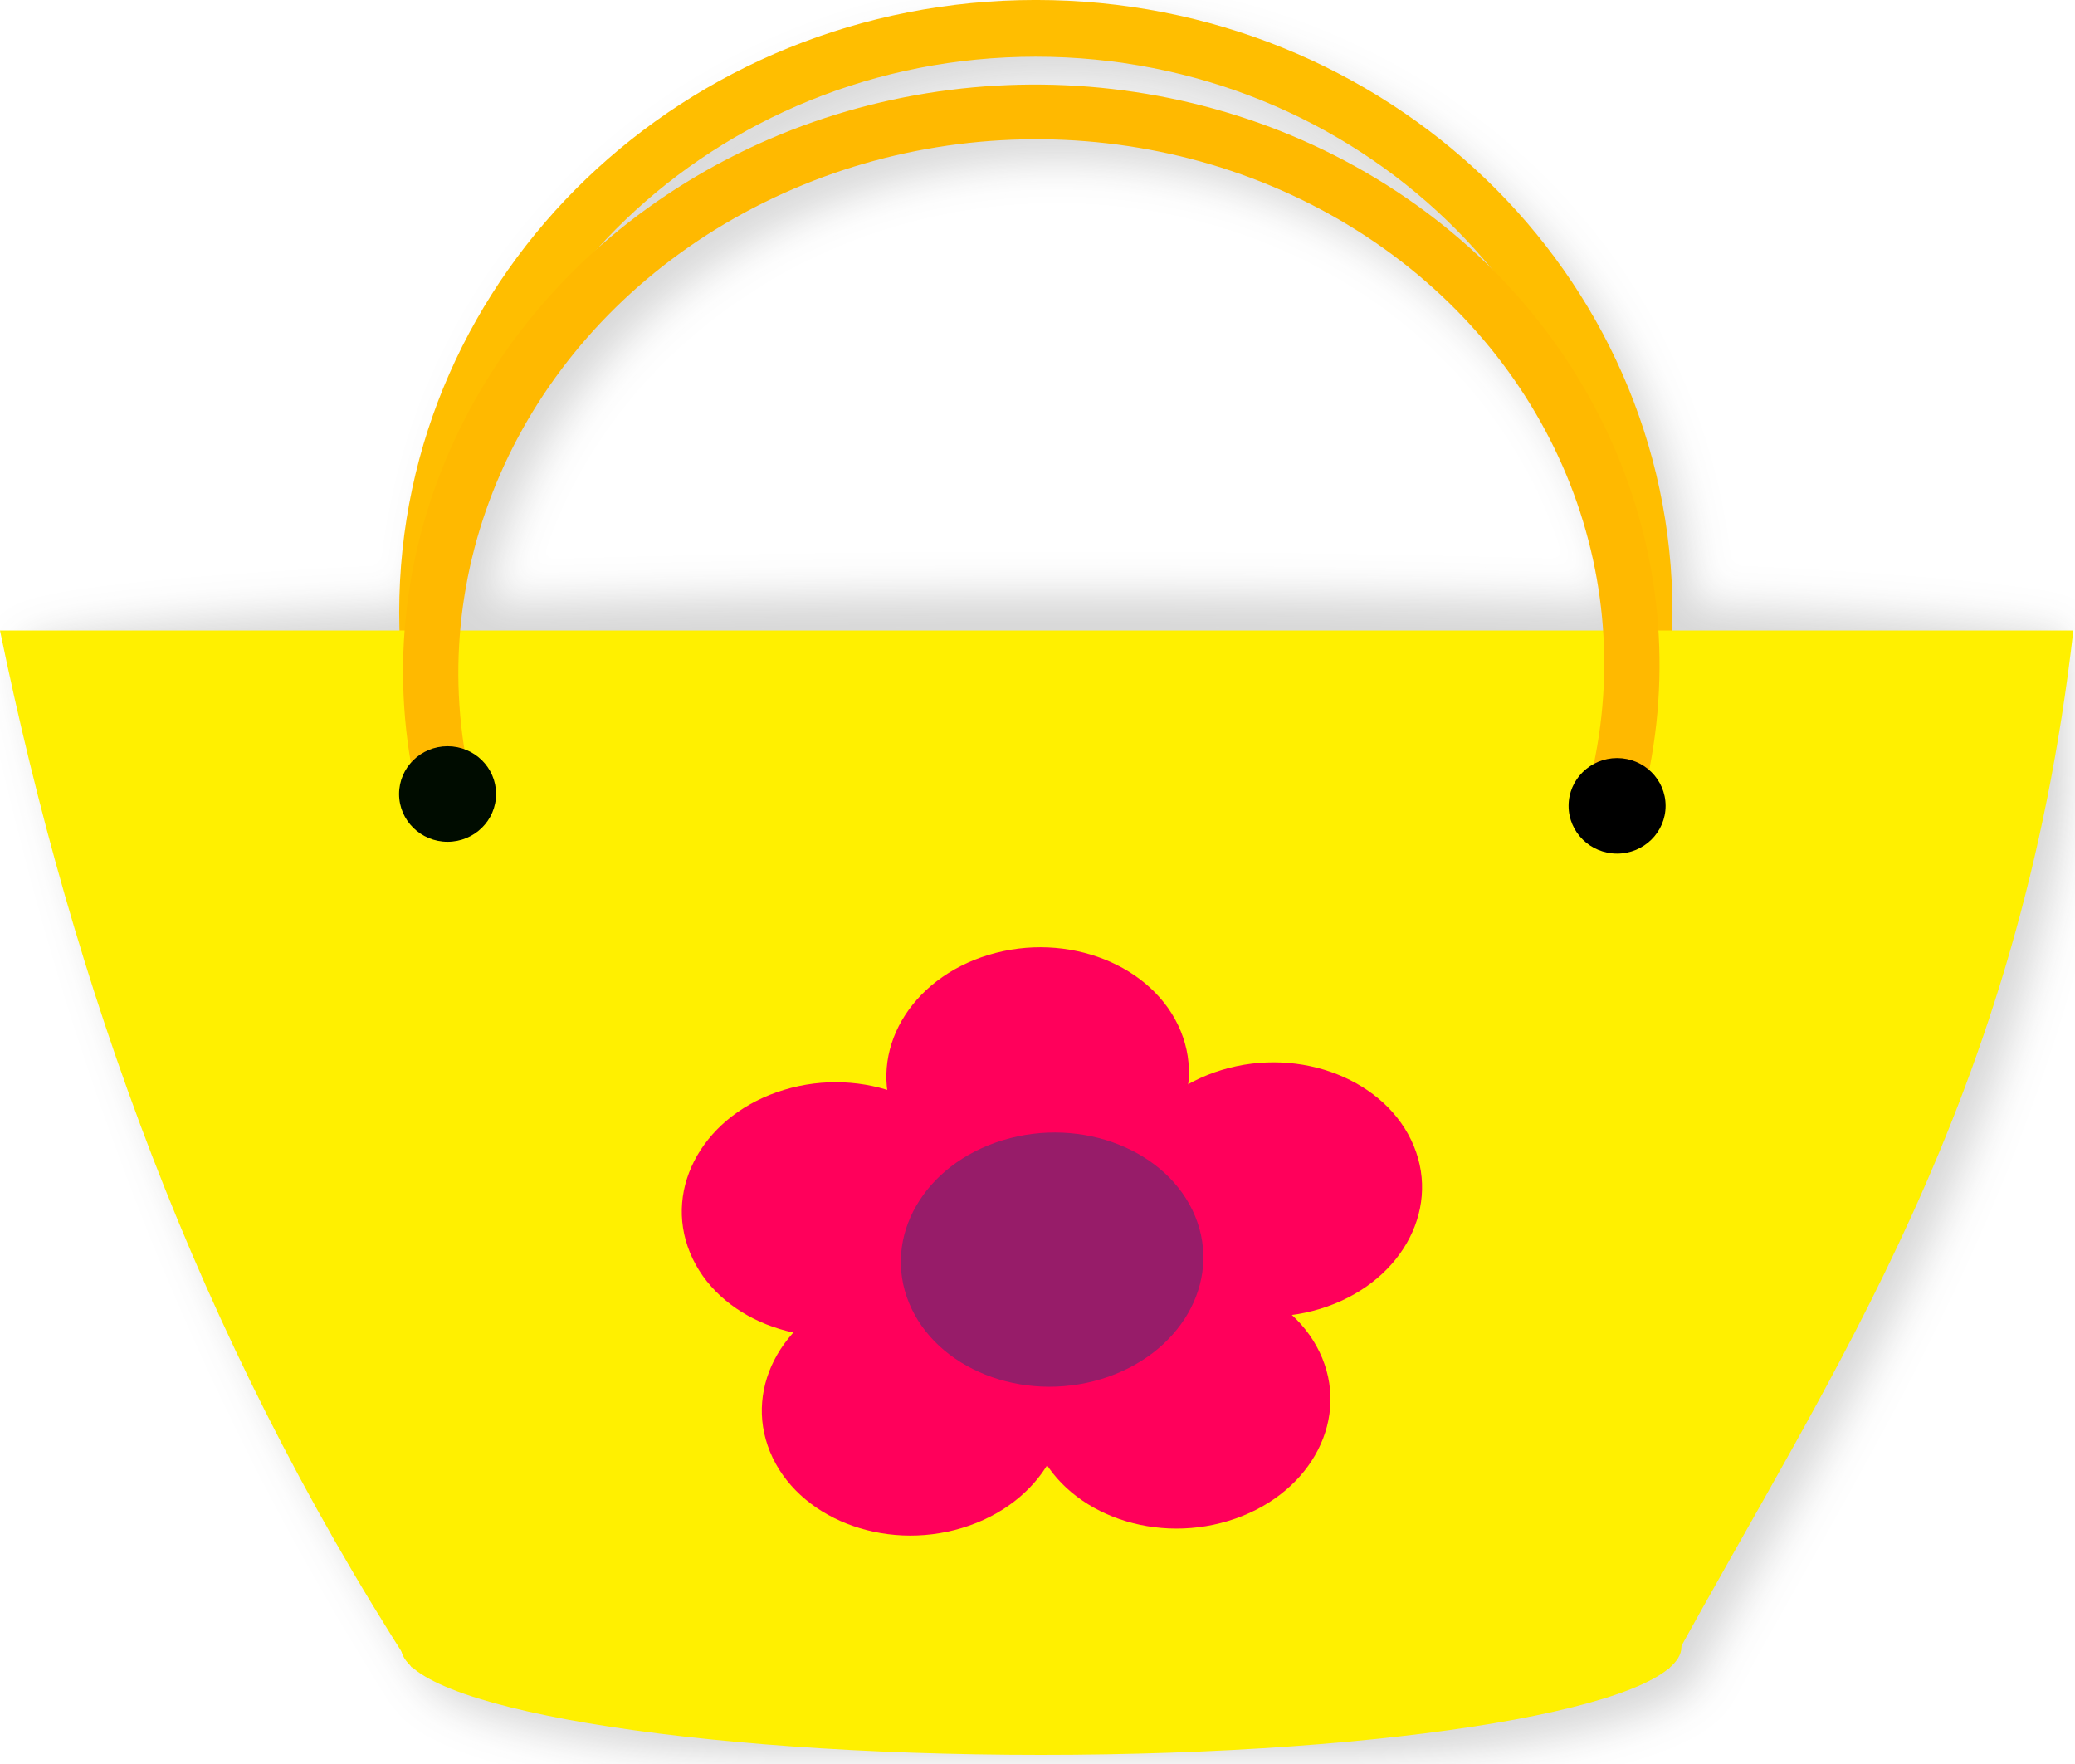
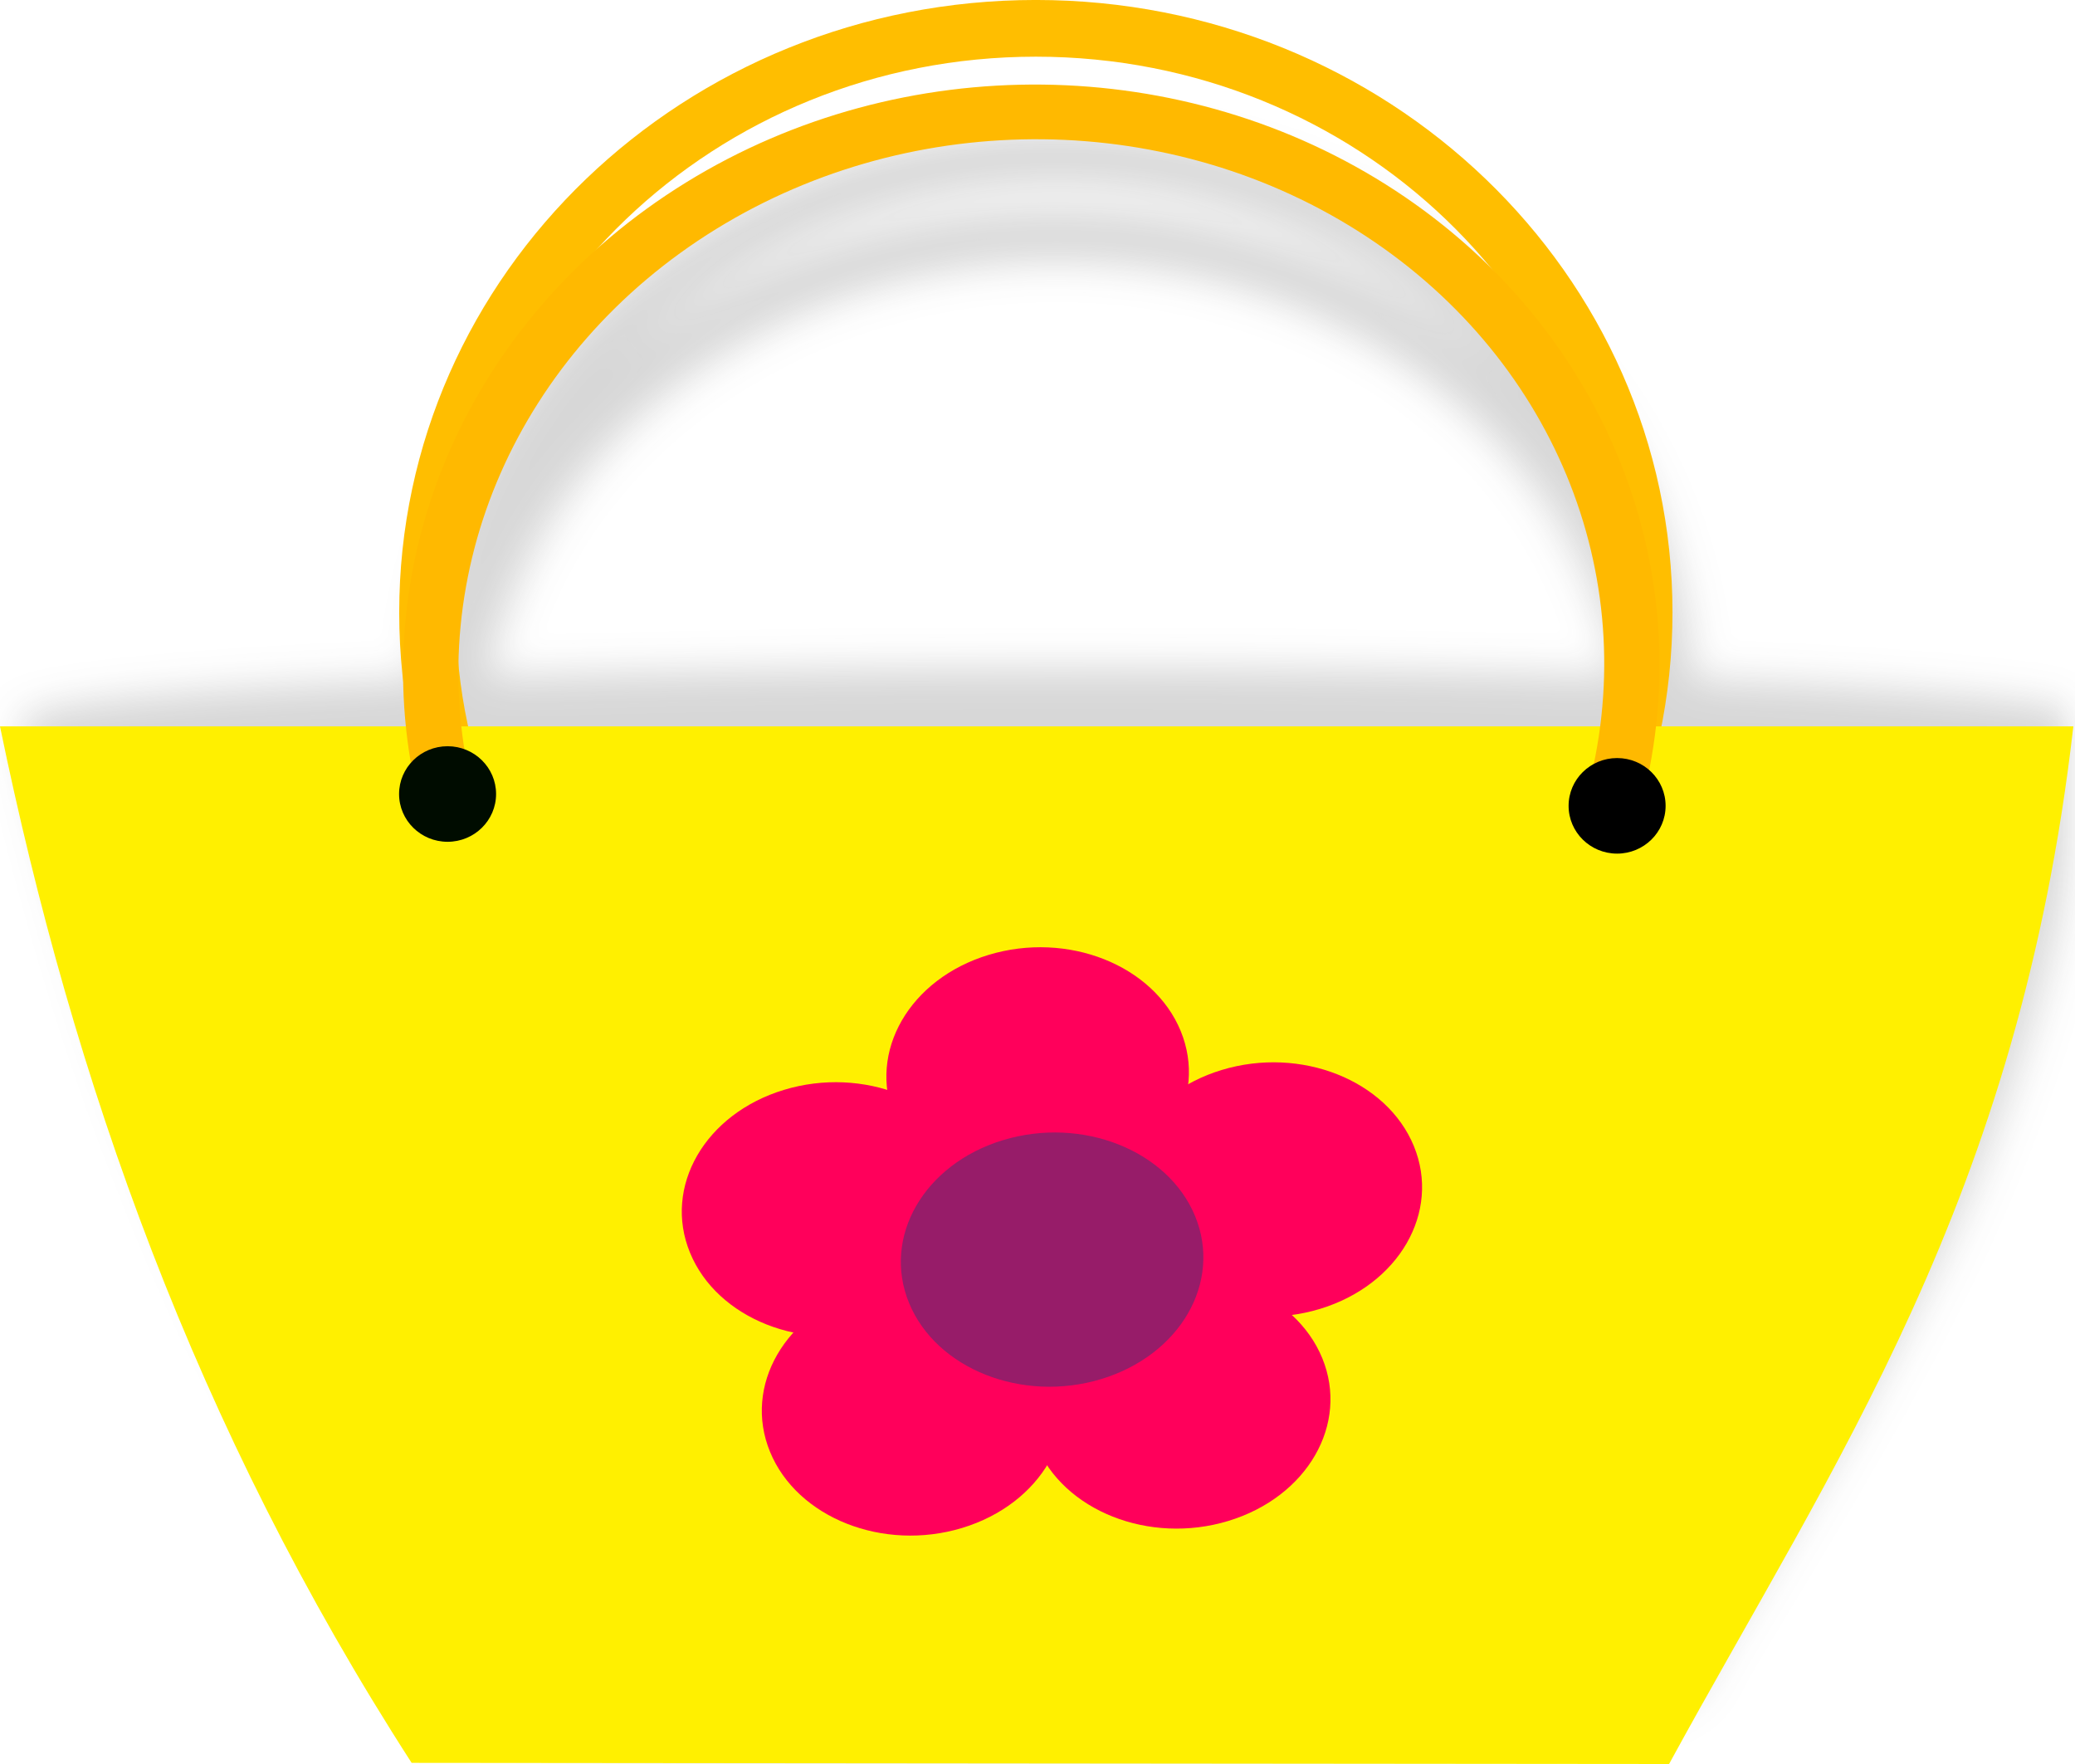
<svg xmlns="http://www.w3.org/2000/svg" width="40mm" height="34mm" viewBox="0 0 40 34" version="1.1" id="svg8">
  <defs id="defs2">
    <filter style="color-interpolation-filters:sRGB" id="filter917" x="-0.024" width="1.047" y="-0.029" height="1.057">
      <feGaussianBlur stdDeviation="1.895" id="feGaussianBlur919" />
    </filter>
  </defs>
  <g id="layer1" transform="translate(0,-97)">
-     <g id="g858-5" transform="matrix(0.2086985,0,0,0.2086985,-1.881242,73.3862)" style="opacity:0.198;fill:#333333;stroke:#333333;filter:url(#filter917)">
+     <g id="g858-5" transform="matrix(0.2086985,0,0,0.1956509,-1.881242,77.00219)" style="opacity:0.198;fill:#333333;stroke:#333333;filter:url(#filter917)">
      <ellipse style="opacity:1;fill:#333333;fill-opacity:0;fill-rule:nonzero;stroke:#333333;stroke-width:5.237;stroke-linecap:round;stroke-linejoin:miter;stroke-miterlimit:4;stroke-dasharray:none;stroke-dashoffset:0;stroke-opacity:1;paint-order:stroke fill markers" id="path823-0-8" cx="106.587" cy="171.631" rx="56.184" ry="53.944" />
      <path id="rect815-3" style="opacity:1;fill:#333333;fill-opacity:1;fill-rule:nonzero;stroke:#333333;stroke-width:0;stroke-linecap:round;stroke-linejoin:miter;stroke-miterlimit:4;stroke-dasharray:none;stroke-dashoffset:0;stroke-opacity:1;paint-order:stroke fill markers" d="m 10.909,173.299 c 6.732,32.667 18.041,64.758 38.02,95.757 l 116.15,0.108 c 15.119,-27.748 32.341,-52.184 37.339,-95.864 z" />
      <ellipse style="opacity:1;fill:#333333;fill-opacity:1;fill-rule:nonzero;stroke:#333333;stroke-width:0;stroke-linecap:round;stroke-linejoin:miter;stroke-miterlimit:4;stroke-dasharray:none;stroke-dashoffset:0;stroke-opacity:1;paint-order:stroke fill markers" id="path827-4" cx="106.741" cy="173.309" rx="95.832" ry="5.265" />
      <path style="opacity:1;fill:#333333;fill-opacity:0;fill-rule:nonzero;stroke:#333333;stroke-width:5.079;stroke-linecap:round;stroke-linejoin:miter;stroke-miterlimit:4;stroke-dasharray:none;stroke-dashoffset:0;stroke-opacity:1;paint-order:stroke fill markers" id="path823-7" d="m -7.374,-194.808 a 55.363,51.489 0 0 1 -35.484,48.055 55.363,51.489 0 0 1 -60.967,-13.546 55.363,51.489 0 0 1 -8.297,-57.783" transform="matrix(-0.9788948,0.2043649,-0.2297258,-0.9732554,0,0)" />
      <ellipse style="opacity:1;fill:#333333;fill-opacity:1;fill-rule:nonzero;stroke:#333333;stroke-width:0;stroke-linecap:round;stroke-linejoin:miter;stroke-miterlimit:4;stroke-dasharray:none;stroke-dashoffset:0;stroke-opacity:1;paint-order:stroke fill markers" id="path829-6" cx="107.079" cy="267.177" rx="59.136" ry="9.962" />
      <ellipse style="opacity:1;fill:#333333;fill-opacity:1;fill-rule:nonzero;stroke:#333333;stroke-width:0;stroke-linecap:round;stroke-linejoin:miter;stroke-miterlimit:4;stroke-dasharray:none;stroke-dashoffset:0;stroke-opacity:1;paint-order:stroke fill markers" id="path848-0" cx="160.276" cy="189.494" rx="4.481" ry="4.413" />
      <ellipse style="opacity:1;fill:#333333;fill-opacity:1;fill-rule:nonzero;stroke:#333333;stroke-width:0;stroke-linecap:round;stroke-linejoin:miter;stroke-miterlimit:4;stroke-dasharray:none;stroke-dashoffset:0;stroke-opacity:1;paint-order:stroke fill markers" id="path848-3-4" cx="52.252" cy="188.401" rx="4.481" ry="4.413" />
      <g id="g983-1" transform="matrix(1.458491,0,0,1.252754,-52.46114,-55.44048)" style="fill:#333333;stroke:#333333">
        <ellipse transform="rotate(-19.44131)" ry="9.34" rx="9.607" cy="239.37" cx="31.276" id="path865-2-5" style="opacity:1;fill:#333333;fill-opacity:1;fill-rule:nonzero;stroke:#333333;stroke-width:0;stroke-linecap:round;stroke-linejoin:miter;stroke-miterlimit:4;stroke-dasharray:none;stroke-dashoffset:0;stroke-opacity:1;paint-order:stroke fill markers" />
        <ellipse transform="rotate(-19.44131)" ry="9.34" rx="9.607" cy="259.97" cx="15.639" id="path865-2-8-5" style="opacity:1;fill:#333333;fill-opacity:1;fill-rule:nonzero;stroke:#333333;stroke-width:0;stroke-linecap:round;stroke-linejoin:miter;stroke-miterlimit:4;stroke-dasharray:none;stroke-dashoffset:0;stroke-opacity:1;paint-order:stroke fill markers" />
        <ellipse transform="rotate(-19.44131)" ry="9.34" rx="9.607" cy="244.44" cx="15.746" id="path865-2-4-5" style="opacity:1;fill:#333333;fill-opacity:1;fill-rule:nonzero;stroke:#333333;stroke-width:0;stroke-linecap:round;stroke-linejoin:miter;stroke-miterlimit:4;stroke-dasharray:none;stroke-dashoffset:0;stroke-opacity:1;paint-order:stroke fill markers" />
        <ellipse transform="rotate(-19.44131)" ry="9.34" rx="9.607" cy="265.094" cx="31.703" id="path865-2-6-2" style="opacity:1;fill:#333333;fill-opacity:1;fill-rule:nonzero;stroke:#333333;stroke-width:0;stroke-linecap:round;stroke-linejoin:miter;stroke-miterlimit:4;stroke-dasharray:none;stroke-dashoffset:0;stroke-opacity:1;paint-order:stroke fill markers" />
        <ellipse transform="rotate(-19.44131)" ry="9.34" rx="9.607" cy="252.285" cx="42.377" id="path865-2-1-8" style="opacity:1;fill:#333333;fill-opacity:1;fill-rule:nonzero;stroke:#333333;stroke-width:0;stroke-linecap:round;stroke-linejoin:miter;stroke-miterlimit:4;stroke-dasharray:none;stroke-dashoffset:0;stroke-opacity:1;paint-order:stroke fill markers" />
        <ellipse transform="rotate(-19.44131)" ry="9.34" rx="9.607" cy="252.552" cx="27.594" id="path865-1" style="opacity:1;fill:#333333;fill-opacity:1;fill-rule:nonzero;stroke:#333333;stroke-width:0;stroke-linecap:round;stroke-linejoin:miter;stroke-miterlimit:4;stroke-dasharray:none;stroke-dashoffset:0;stroke-opacity:1;paint-order:stroke fill markers" />
      </g>
    </g>
    <ellipse style="fill:#ffff00;fill-opacity:0;fill-rule:nonzero;stroke:#ffbe00;stroke-width:1.093;stroke-linecap:round;stroke-linejoin:miter;stroke-miterlimit:4;stroke-dasharray:none;stroke-dashoffset:0;stroke-opacity:1;paint-order:stroke fill markers" id="path823-0" cx="19.968" cy="108.804" rx="11.726" ry="11.258" />
-     <path id="rect815" style="fill:#fff000;fill-opacity:1;fill-rule:nonzero;stroke:#ff2a2a;stroke-width:0;stroke-linecap:round;stroke-linejoin:miter;stroke-miterlimit:4;stroke-dasharray:none;stroke-dashoffset:0;stroke-opacity:1;paint-order:stroke fill markers" d="M 1.7245985e-6,109.152 C 1.405,115.97 3.765,122.667 7.935,129.137 l 24.24,0.022 c 3.155,-5.791 6.75,-10.891 7.793,-20.007 z" />
+     <path id="rect815" style="fill:#fff000;fill-opacity:1;fill-rule:nonzero;stroke:#ff2a2a;stroke-width:0;stroke-linecap:round;stroke-linejoin:miter;stroke-miterlimit:4;stroke-dasharray:none;stroke-dashoffset:0;stroke-opacity:1;paint-order:stroke fill markers" d="M 6.1359764e-7,111 C 1.405,117.815 3.765,124.51 7.935,130.978 L 32.175,131 c 3.155,-5.789 6.75,-10.887 7.793,-20 z" />
    <path style="fill:#ffff00;fill-opacity:0;fill-rule:nonzero;stroke:#ffb900;stroke-width:1.06;stroke-linecap:round;stroke-linejoin:miter;stroke-miterlimit:4;stroke-dasharray:none;stroke-dashoffset:0;stroke-opacity:1;paint-order:stroke fill markers" id="path823" transform="matrix(-0.9788948,0.2043649,-0.2297258,-0.9732554,0,0)" d="m 17.45,-111.66 a 11.554,10.746 0 0 1 -7.406,10.029 11.554,10.746 0 0 1 -12.724,-2.827 11.554,10.746 0 0 1 -1.732,-12.059" />
-     <ellipse style="fill:#fff000;fill-opacity:1;fill-rule:nonzero;stroke:#ffff00;stroke-width:0;stroke-linecap:round;stroke-linejoin:miter;stroke-miterlimit:4;stroke-dasharray:none;stroke-dashoffset:0;stroke-opacity:1;paint-order:stroke fill markers" id="path829" cx="20.071" cy="128.745" rx="12.342" ry="2.079" />
    <ellipse style="fill:#000000;fill-opacity:1;fill-rule:nonzero;stroke:#ffcd00;stroke-width:0;stroke-linecap:round;stroke-linejoin:miter;stroke-miterlimit:4;stroke-dasharray:none;stroke-dashoffset:0;stroke-opacity:1;paint-order:stroke fill markers" id="path848" cx="31.173" cy="112.532" rx="0.935" ry="0.921" />
    <ellipse style="fill:#000c00;fill-opacity:1;fill-rule:nonzero;stroke:#ffcd00;stroke-width:0;stroke-linecap:round;stroke-linejoin:miter;stroke-miterlimit:4;stroke-dasharray:none;stroke-dashoffset:0;stroke-opacity:1;paint-order:stroke fill markers" id="path848-3" cx="8.628" cy="112.304" rx="0.935" ry="0.921" />
    <g id="g983" transform="matrix(0.304385,0,0,0.2614479,-13.22533,61.41495)">
      <ellipse transform="rotate(-19.44131)" ry="9.34" rx="9.607" cy="239.37" cx="31.276" id="path865-2" style="opacity:1;fill:#ff005b;fill-opacity:1;fill-rule:nonzero;stroke:#ffcd00;stroke-width:0;stroke-linecap:round;stroke-linejoin:miter;stroke-miterlimit:4;stroke-dasharray:none;stroke-dashoffset:0;stroke-opacity:1;paint-order:stroke fill markers" />
      <ellipse transform="rotate(-19.44131)" ry="9.34" rx="9.607" cy="259.97" cx="15.639" id="path865-2-8" style="opacity:1;fill:#ff005b;fill-opacity:1;fill-rule:nonzero;stroke:#ffcd00;stroke-width:0;stroke-linecap:round;stroke-linejoin:miter;stroke-miterlimit:4;stroke-dasharray:none;stroke-dashoffset:0;stroke-opacity:1;paint-order:stroke fill markers" />
      <ellipse transform="rotate(-19.44131)" ry="9.34" rx="9.607" cy="244.44" cx="15.746" id="path865-2-4" style="opacity:1;fill:#ff005b;fill-opacity:1;fill-rule:nonzero;stroke:#ffcd00;stroke-width:0;stroke-linecap:round;stroke-linejoin:miter;stroke-miterlimit:4;stroke-dasharray:none;stroke-dashoffset:0;stroke-opacity:1;paint-order:stroke fill markers" />
      <ellipse transform="rotate(-19.44131)" ry="9.34" rx="9.607" cy="265.094" cx="31.703" id="path865-2-6" style="opacity:1;fill:#ff005b;fill-opacity:1;fill-rule:nonzero;stroke:#ffcd00;stroke-width:0;stroke-linecap:round;stroke-linejoin:miter;stroke-miterlimit:4;stroke-dasharray:none;stroke-dashoffset:0;stroke-opacity:1;paint-order:stroke fill markers" />
      <ellipse transform="rotate(-19.44131)" ry="9.34" rx="9.607" cy="252.285" cx="42.377" id="path865-2-1" style="opacity:1;fill:#ff005b;fill-opacity:1;fill-rule:nonzero;stroke:#ffcd00;stroke-width:0;stroke-linecap:round;stroke-linejoin:miter;stroke-miterlimit:4;stroke-dasharray:none;stroke-dashoffset:0;stroke-opacity:1;paint-order:stroke fill markers" />
      <ellipse transform="rotate(-19.44131)" ry="9.34" rx="9.607" cy="252.552" cx="27.594" id="path865" style="opacity:1;fill:#971c69;fill-opacity:1;fill-rule:nonzero;stroke:#ffcd00;stroke-width:0;stroke-linecap:round;stroke-linejoin:miter;stroke-miterlimit:4;stroke-dasharray:none;stroke-dashoffset:0;stroke-opacity:1;paint-order:stroke fill markers" />
    </g>
  </g>
</svg>
